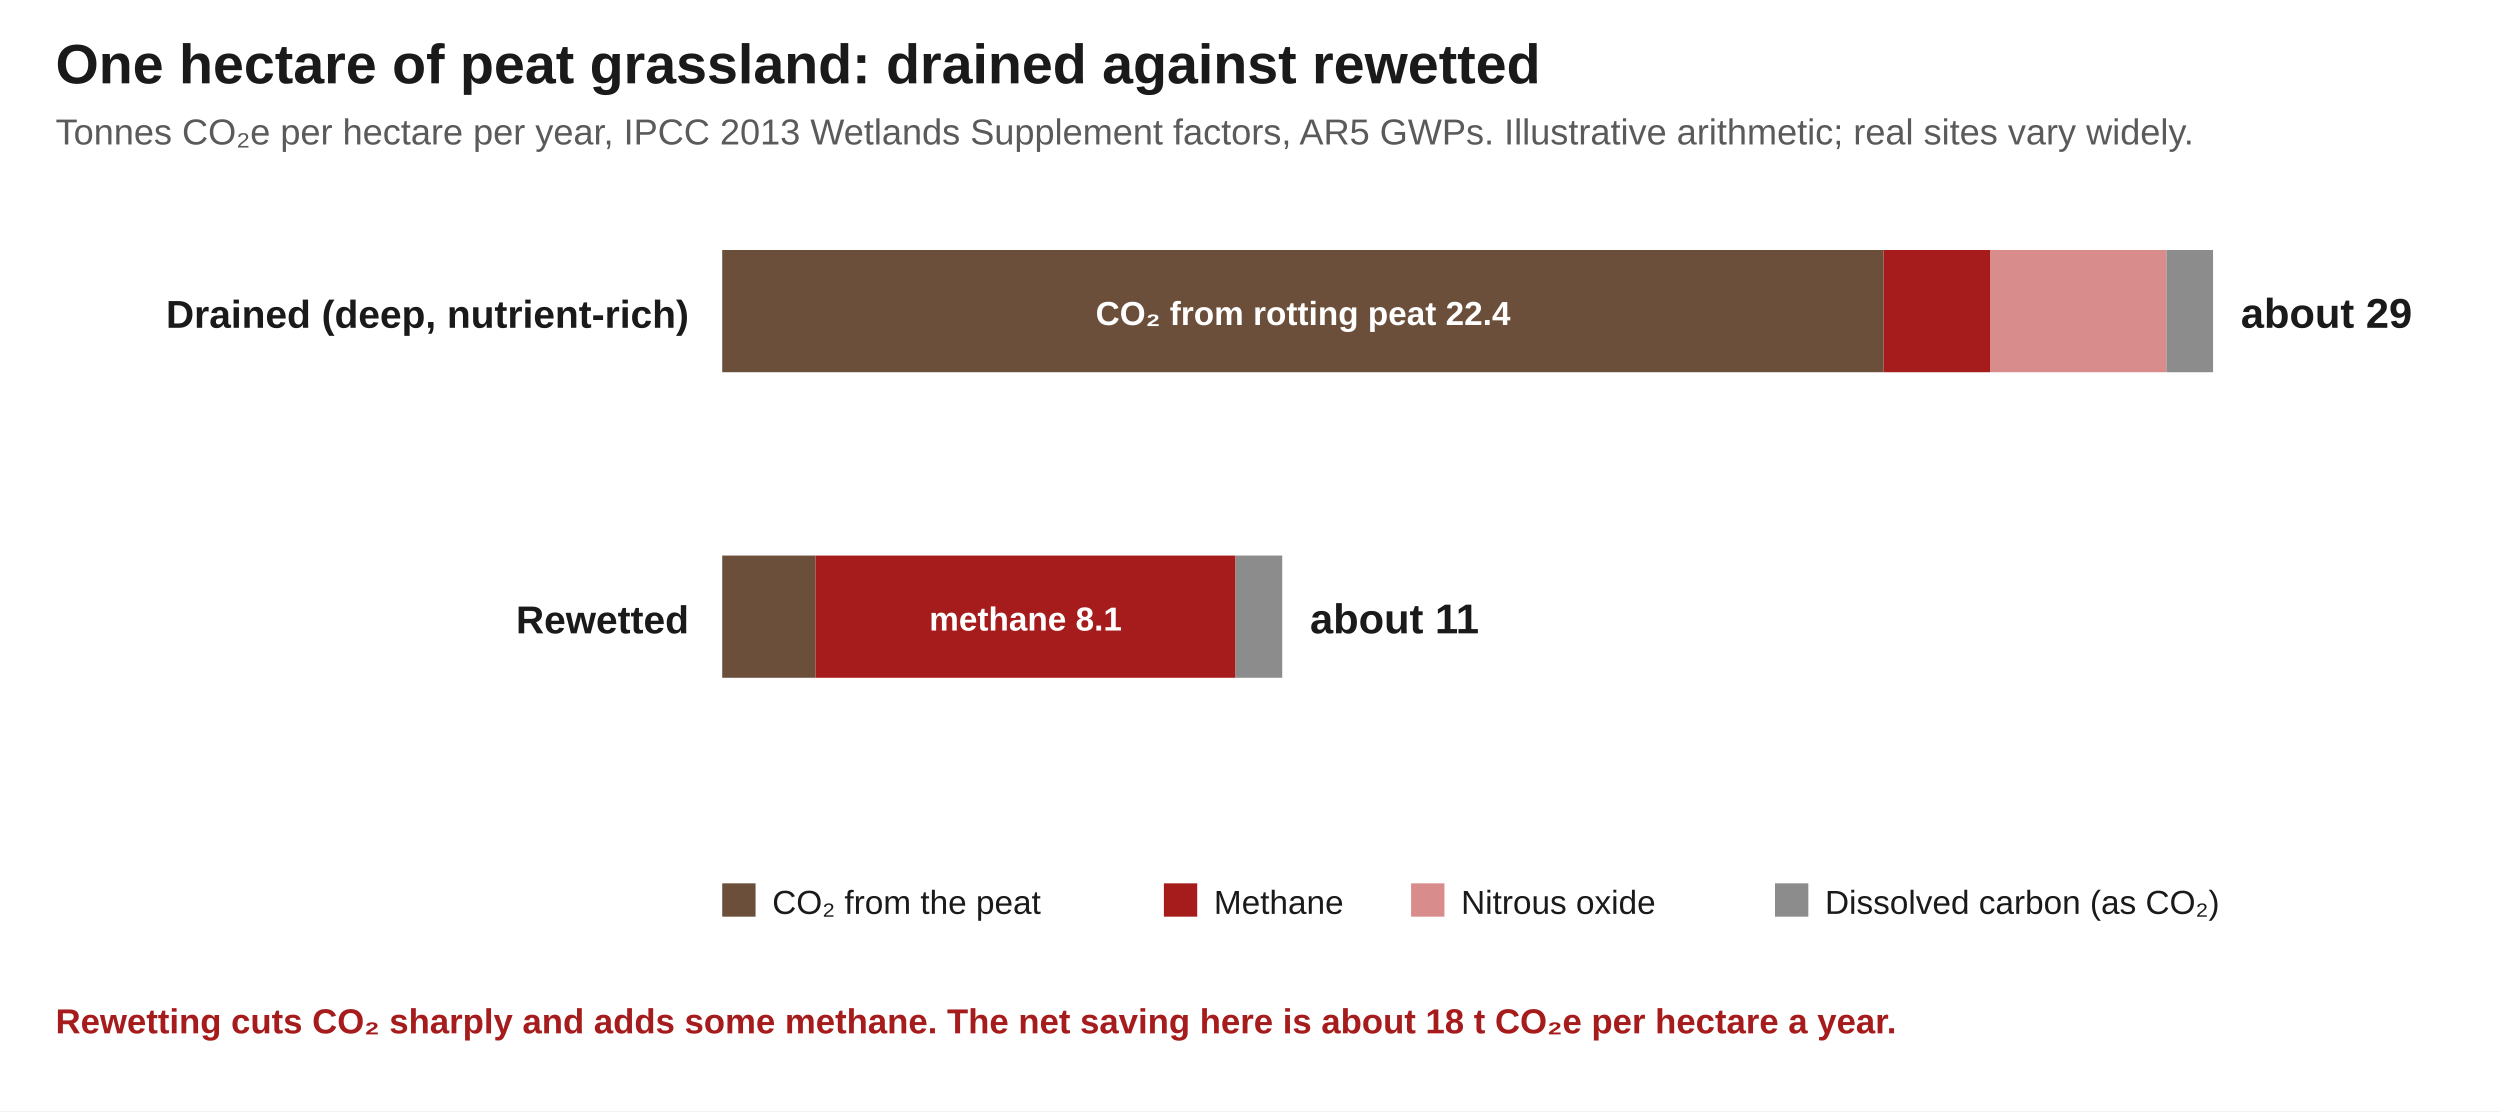
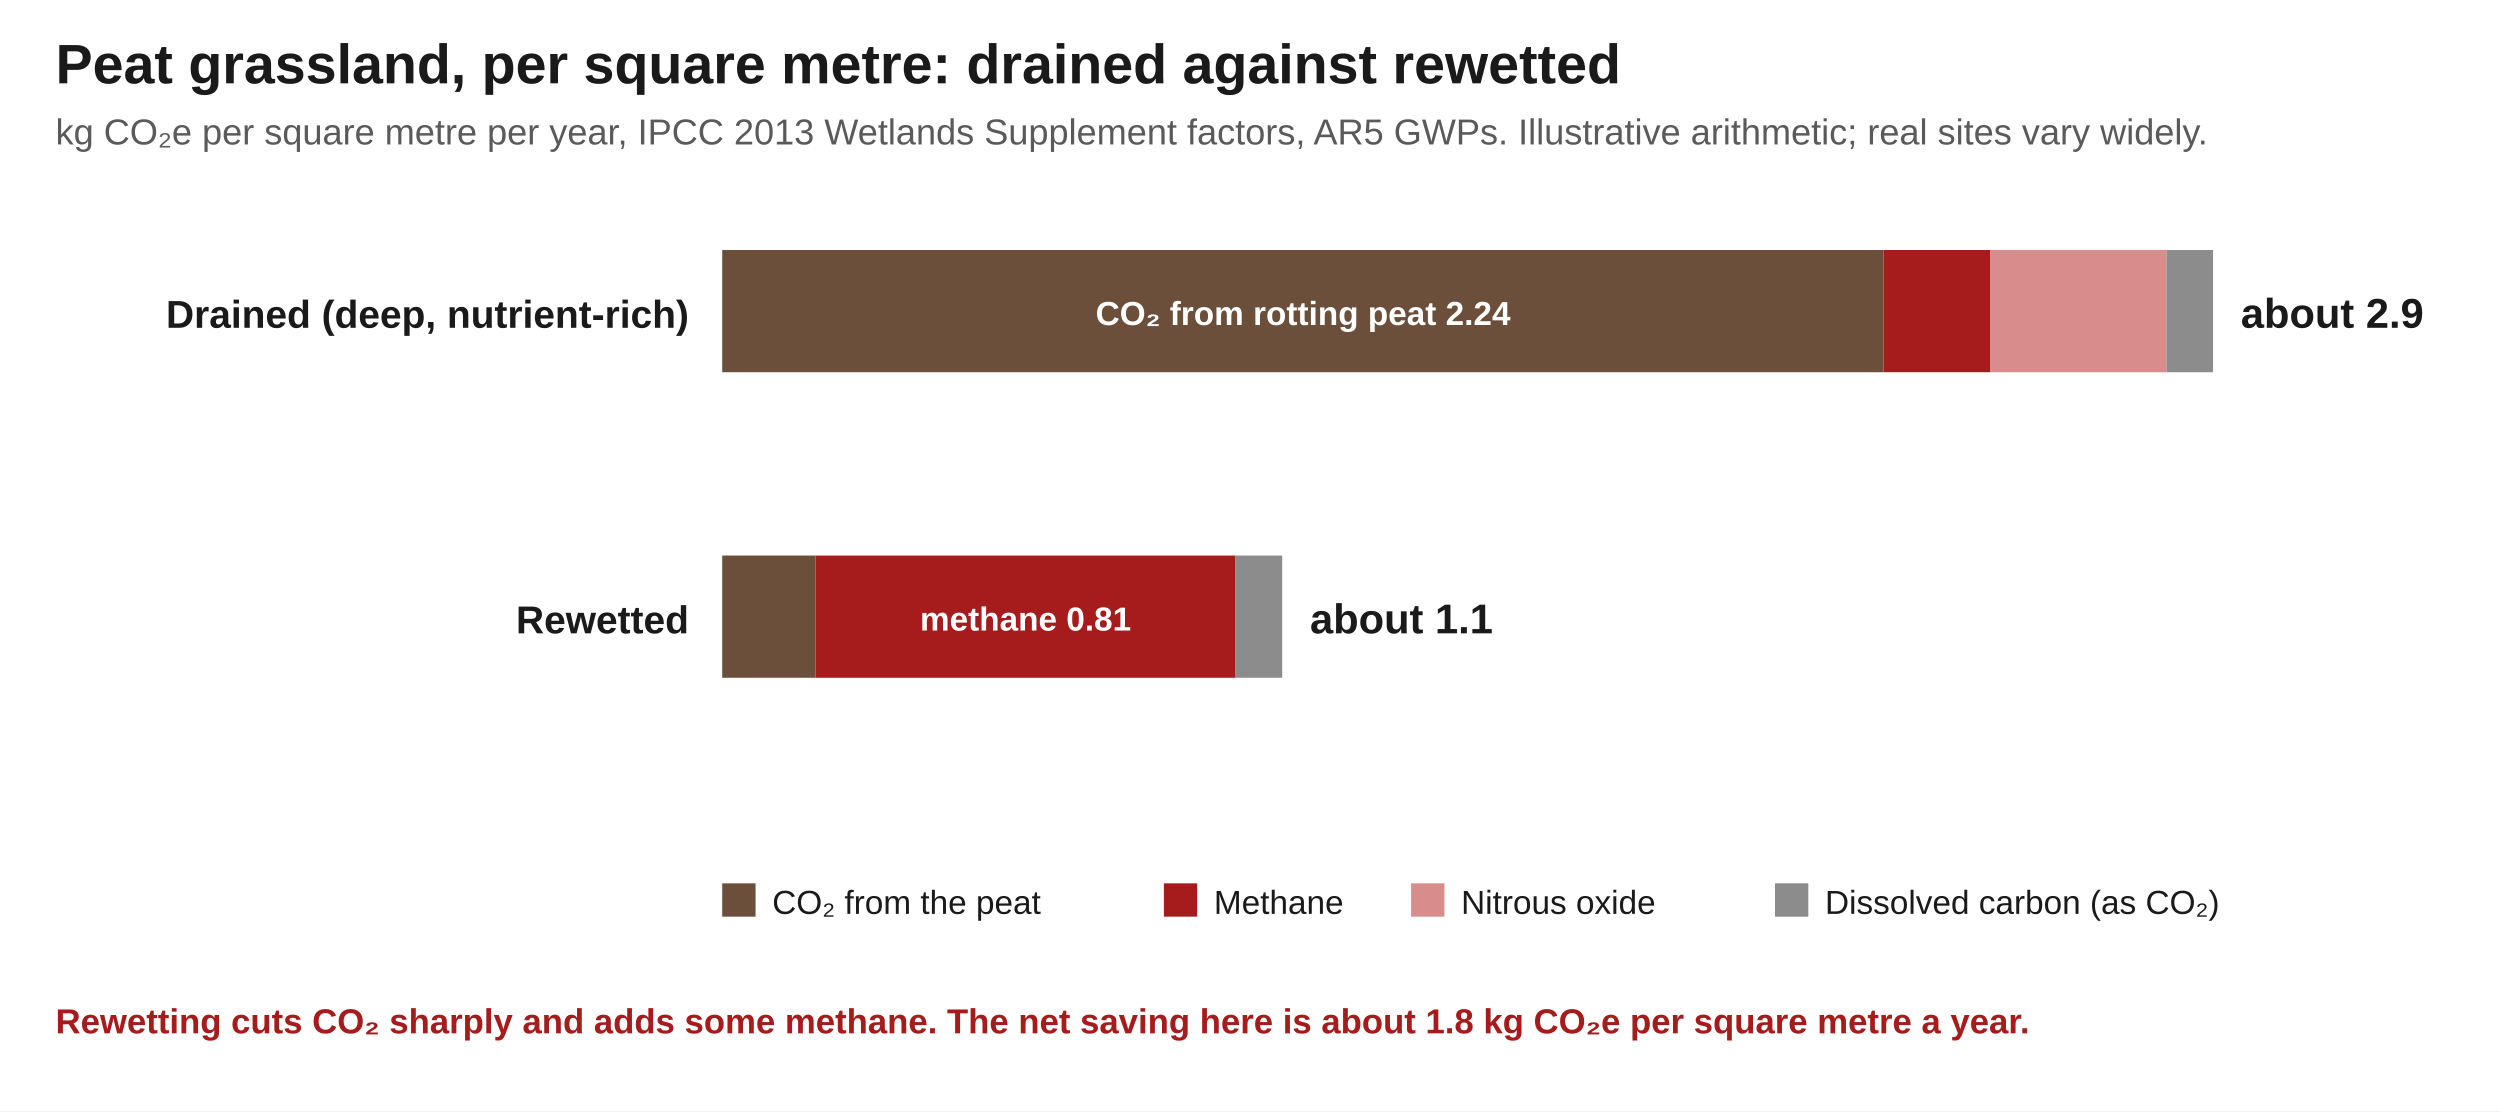
<svg xmlns="http://www.w3.org/2000/svg" viewBox="0 0 900 400" role="img" aria-labelledby="t d" font-family="'Source Sans 3','Source Sans Pro',Arial,sans-serif">
  <rect width="900" height="400" fill="#fff" />
-   <text x="20.0" y="30.0" font-size="20" fill="#1A1A1A" text-anchor="start" font-weight="700">One hectare of peat grassland: drained against rewetted</text>
-   <text x="20.0" y="52.0" font-size="13" fill="#5A5A5A" text-anchor="start" font-weight="400">Tonnes CO₂e per hectare per year, IPCC 2013 Wetlands Supplement factors, AR5 GWPs. Illustrative arithmetic; real sites vary widely.</text>
+   <text x="20.0" y="30.0" font-size="20" fill="#1A1A1A" text-anchor="start" font-weight="700">Peat grassland, per square metre: drained against rewetted</text>
+   <text x="20.0" y="52.0" font-size="13" fill="#5A5A5A" text-anchor="start" font-weight="400">kg CO₂e per square metre per year, IPCC 2013 Wetlands Supplement factors, AR5 GWPs. Illustrative arithmetic; real sites vary widely.</text>
  <text x="248.0" y="118.0" font-size="14" fill="#1A1A1A" text-anchor="end" font-weight="700">Drained (deep, nutrient-rich)</text>
  <rect x="260.0" y="90" width="418.1" height="44" fill="#6B4F3A" />
-   <text x="469.1" y="117.0" font-size="12" fill="#fff" text-anchor="middle" font-weight="700">CO₂ from rotting peat 22.4</text>
+   <text x="469.1" y="117.0" font-size="12" fill="#fff" text-anchor="middle" font-weight="700">CO₂ from rotting peat 2.24</text>
  <rect x="678.1" y="90" width="38.3" height="44" fill="#A61C1C" />
  <rect x="716.4" y="90" width="63.5" height="44" fill="#D98C8C" />
  <rect x="779.9" y="90" width="16.8" height="44" fill="#8C8C8C" />
-   <text x="806.7" y="118.0" font-size="15" fill="#1A1A1A" text-anchor="start" font-weight="700">about 29</text>
+   <text x="806.7" y="118.0" font-size="15" fill="#1A1A1A" text-anchor="start" font-weight="700">about 2.9</text>
  <text x="248.0" y="228.0" font-size="14" fill="#1A1A1A" text-anchor="end" font-weight="700">Rewetted</text>
  <rect x="260.0" y="200" width="33.6" height="44" fill="#6B4F3A" />
  <rect x="293.6" y="200" width="151.2" height="44" fill="#A61C1C" />
-   <text x="369.2" y="227.0" font-size="12" fill="#fff" text-anchor="middle" font-weight="700">methane 8.1</text>
+   <text x="369.2" y="227.0" font-size="12" fill="#fff" text-anchor="middle" font-weight="700">methane 0.81</text>
  <rect x="444.8" y="200" width="16.8" height="44" fill="#8C8C8C" />
-   <text x="471.6" y="228.0" font-size="15" fill="#1A1A1A" text-anchor="start" font-weight="700">about 11</text>
+   <text x="471.6" y="228.0" font-size="15" fill="#1A1A1A" text-anchor="start" font-weight="700">about 1.1</text>
  <rect x="260" y="318" width="12" height="12" fill="#6B4F3A" />
  <text x="278.0" y="329.0" font-size="12" fill="#1A1A1A" text-anchor="start" font-weight="400">CO₂ from the peat</text>
  <rect x="419" y="318" width="12" height="12" fill="#A61C1C" />
  <text x="437.0" y="329.0" font-size="12" fill="#1A1A1A" text-anchor="start" font-weight="400">Methane</text>
  <rect x="508" y="318" width="12" height="12" fill="#D98C8C" />
  <text x="526.0" y="329.0" font-size="12" fill="#1A1A1A" text-anchor="start" font-weight="400">Nitrous oxide</text>
  <rect x="639" y="318" width="12" height="12" fill="#8C8C8C" />
  <text x="657.0" y="329.0" font-size="12" fill="#1A1A1A" text-anchor="start" font-weight="400">Dissolved carbon (as CO₂)</text>
-   <text x="20.0" y="372.0" font-size="12.5" fill="#A61C1C" text-anchor="start" font-weight="700">Rewetting cuts CO₂ sharply and adds some methane. The net saving here is about 18 t CO₂e per hectare a year.</text>
+   <text x="20.0" y="372.0" font-size="12.5" fill="#A61C1C" text-anchor="start" font-weight="700">Rewetting cuts CO₂ sharply and adds some methane. The net saving here is about 1.8 kg CO₂e per square metre a year.</text>
</svg>
